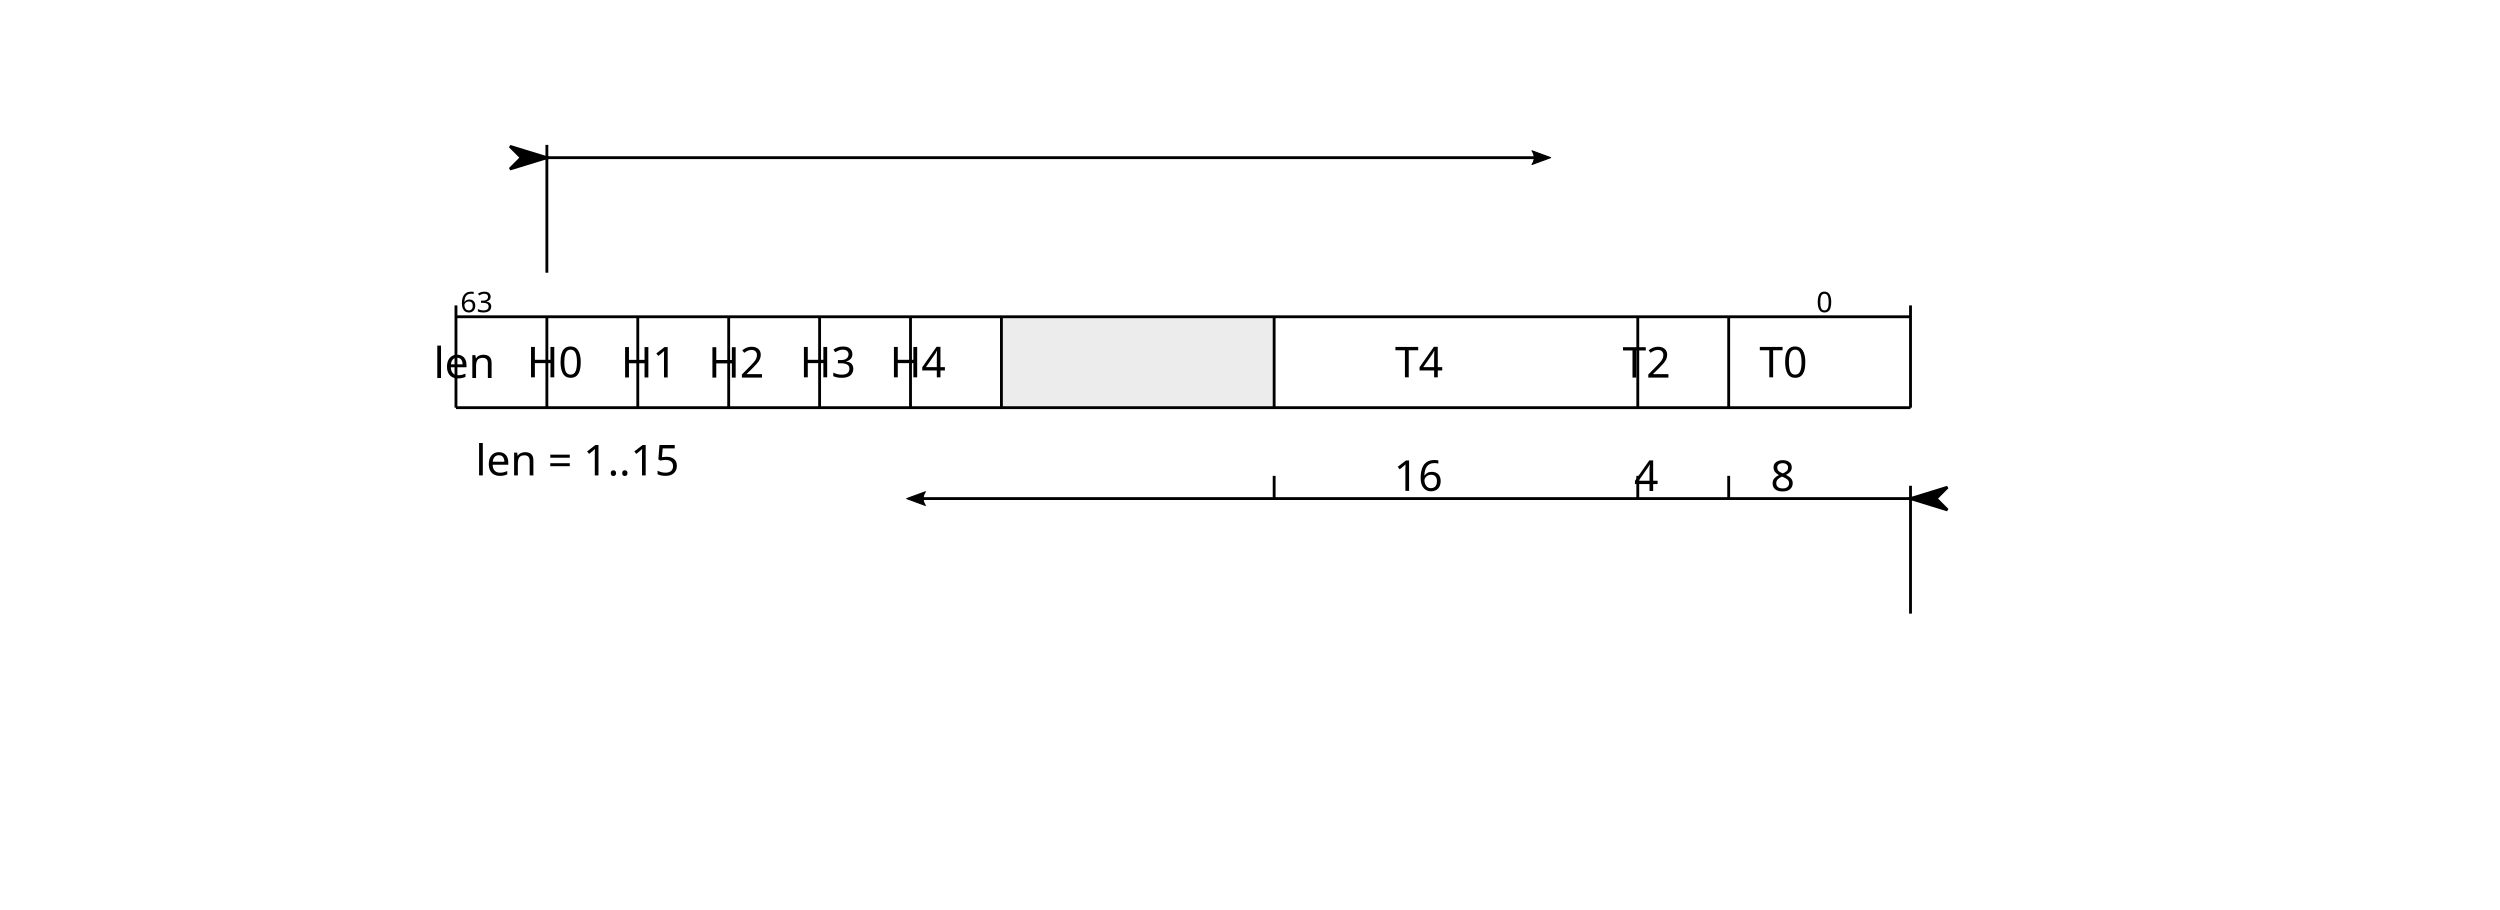
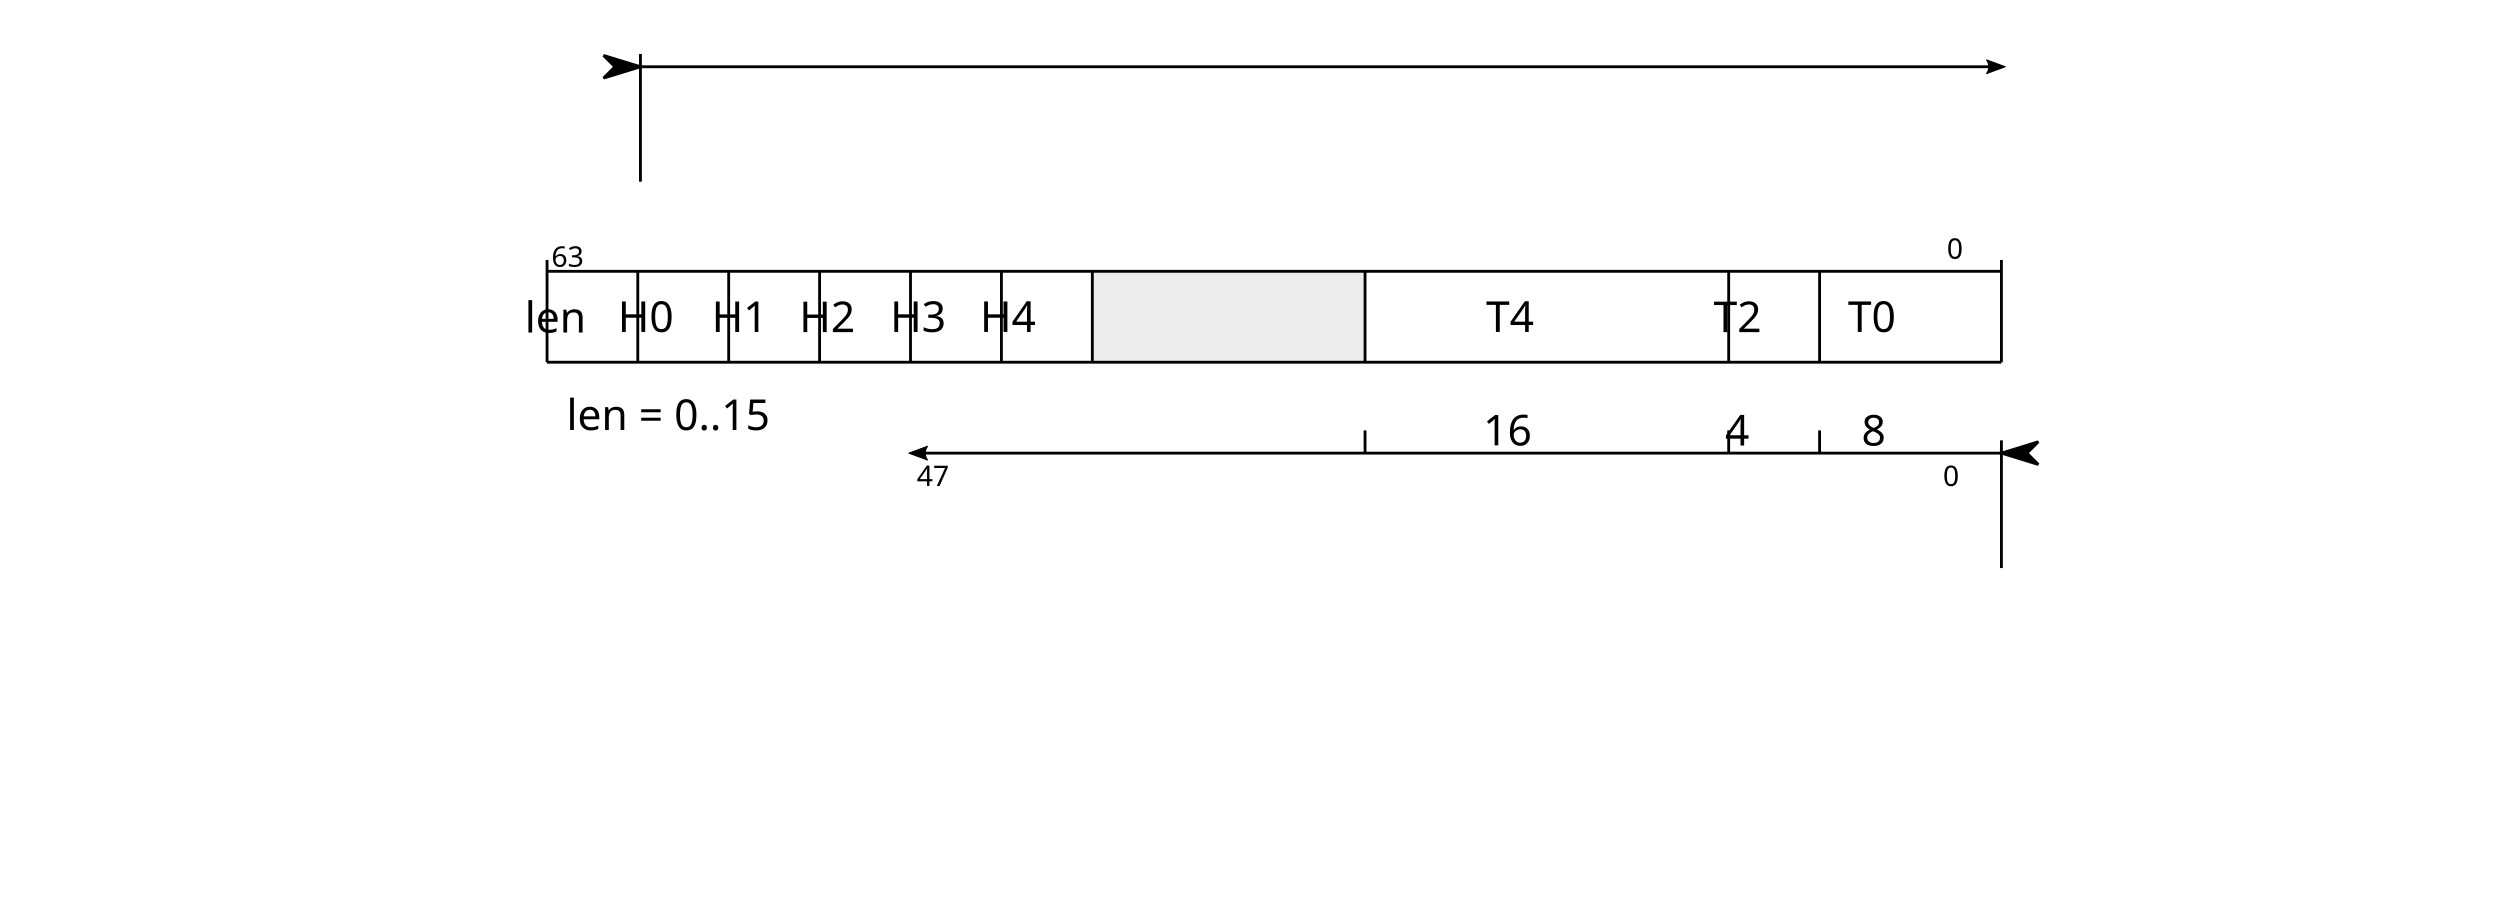
<svg xmlns="http://www.w3.org/2000/svg" width="880" height="320" viewBox="0 0 880 320" id="svg2" version="1.1">
  <defs id="defs4">
    <marker style="overflow:visible" id="DistanceEnd" refX="0.0" refY="0.0" orient="auto">
      <g id="g2301" style="stroke:#000000;stroke-opacity:1;fill:#000000;fill-opacity:1">
        <path style="fill:#000000;stroke:#000000;stroke-width:1.15;stroke-linecap:square;stroke-opacity:1;fill-opacity:1" d="M 0,0 L -2,0" id="path2316" />
        <path style="fill:#000000;fill-rule:evenodd;stroke:#000000;stroke-opacity:1;fill-opacity:1" d="M 0,0 L -13,4 L -9,0 -13,-4 L 0,0 z " id="path2312" />
        <path style="fill:#000000;stroke:#000000;stroke-width:1;stroke-linecap:square;stroke-opacity:1;fill-opacity:1" d="M 0,-4 L 0,40" id="path2314" />
      </g>
    </marker>
    <marker style="overflow:visible" id="marker7231" refX="0.0" refY="0.0" orient="auto">
      <g id="g7233" style="stroke:#000000;stroke-opacity:1;fill:#000000;fill-opacity:1">
        <path style="fill:#000000;stroke:#000000;stroke-width:1.15;stroke-linecap:square;stroke-opacity:1;fill-opacity:1" d="M 0,0 L 2,0" id="path7235" />
        <path style="fill:#000000;fill-rule:evenodd;stroke:#000000;stroke-opacity:1;fill-opacity:1" d="M 0,0 L 13,4 L 9,0 13,-4 L 0,0 z " id="path7237" />
        <path style="fill:#000000;stroke:#000000;stroke-width:1;stroke-linecap:square;stroke-opacity:1;fill-opacity:1" d="M 0,-4 L 0,40" id="path7239" />
      </g>
    </marker>
    <marker style="overflow:visible" id="DistanceStart" refX="0.0" refY="0.0" orient="auto">
      <g id="g2300" style="stroke:#000000;stroke-opacity:1;fill:#000000;fill-opacity:1">
        <path style="fill:#000000;stroke:#000000;stroke-width:1.15;stroke-linecap:square;stroke-opacity:1;fill-opacity:1" d="M 0,0 L 2,0" id="path2306" />
        <path style="fill:#000000;fill-rule:evenodd;stroke:#000000;stroke-opacity:1;fill-opacity:1" d="M 0,0 L 13,4 L 9,0 13,-4 L 0,0 z " id="path2302" />
        <path style="fill:#000000;stroke:#000000;stroke-width:1;stroke-linecap:square;stroke-opacity:1;fill-opacity:1" d="M 0,-4 L 0,40" id="path2304" />
      </g>
    </marker>
    <marker orient="auto" refY="0.0" refX="0.0" id="Arrow2Mstart" style="overflow:visible">
      <path id="path4792" style="fill-rule:evenodd;stroke-width:0.625;stroke-linejoin:round;stroke:#000000;stroke-opacity:1;fill:#000000;fill-opacity:1" d="M 8.719,4.034 L -2.207,0.016 L 8.719,-4.002 C 6.973,-1.63 6.983,1.616 8.719,4.034 z " transform="scale(0.6) translate(0,0)" />
    </marker>
    <marker orient="auto" refY="0.0" refX="0.0" id="Arrow2Mend" style="overflow:visible;">
      <path id="path4795" style="fill-rule:evenodd;stroke-width:0.625;stroke-linejoin:round;stroke:#000000;stroke-opacity:1;fill:#000000;fill-opacity:1" d="M 8.719,4.034 L -2.207,0.016 L 8.719,-4.002 C 6.973,-1.63 6.983,1.616 8.719,4.034 z " transform="scale(0.6) rotate(180) translate(0,0)" />
    </marker>
    <marker orient="auto" refY="0" refX="0" id="Arrow2Mstart-6" style="overflow:visible">
      <path id="path4792-6" style="fill:#000000;fill-opacity:1;fill-rule:evenodd;stroke:#000000;stroke-width:0.625;stroke-linejoin:round;stroke-opacity:1" d="M 8.719,4.034 -2.207,0.016 8.719,-4.002 c -1.745,2.372 -1.735,5.617 -6e-7,8.035 z" transform="scale(0.6,0.6)" />
    </marker>
    <marker orient="auto" refY="0" refX="0" id="Arrow2Mend-0" style="overflow:visible">
      <path id="path4795-7" style="fill:#000000;fill-opacity:1;fill-rule:evenodd;stroke:#000000;stroke-width:0.625;stroke-linejoin:round;stroke-opacity:1" d="M 8.719,4.034 -2.207,0.016 8.719,-4.002 c -1.745,2.372 -1.735,5.617 -6e-7,8.035 z" transform="scale(-0.6,-0.6)" />
    </marker>
  </defs>
  <g id="layer1" transform="translate(0.5,-880.5)">
-     <rect style="color:#000000;clip-rule:nonzero;display:inline;overflow:visible;visibility:visible;opacity:1;isolation:auto;mix-blend-mode:normal;color-interpolation:sRGB;color-interpolation-filters:linearRGB;solid-color:#000000;solid-opacity:1;fill:#ececec;fill-opacity:1;fill-rule:evenodd;stroke:none;stroke-width:1;stroke-linecap:butt;stroke-linejoin:miter;stroke-miterlimit:4;stroke-dasharray:4, 4;stroke-dashoffset:0;stroke-opacity:1;color-rendering:auto;image-rendering:auto;shape-rendering:auto;text-rendering:auto;enable-background:accumulate" id="rect4274" width="96" height="32" x="352" y="992" />
-     <path style="fill:none;fill-rule:evenodd;stroke:#000000;stroke-width:1px;stroke-linecap:butt;stroke-linejoin:miter;stroke-opacity:1" d="m 160,992 512,0" id="path4140" />
-     <path style="fill:none;fill-rule:evenodd;stroke:#000000;stroke-width:1px;stroke-linecap:butt;stroke-linejoin:miter;stroke-opacity:1" d="m 672,1024 0,-36" id="path4140-5" />
-     <path style="fill:none;fill-rule:evenodd;stroke:#000000;stroke-width:1px;stroke-linecap:butt;stroke-linejoin:miter;stroke-opacity:1" d="m 192,1024 0,-32" id="path4140-5-1" />
-     <path style="fill:none;fill-rule:evenodd;stroke:#000000;stroke-width:1px;stroke-linecap:butt;stroke-linejoin:miter;stroke-opacity:1" d="m 576,1024 0,-32" id="path4140-5-3-7-1" />
-     <path style="fill:none;fill-rule:evenodd;stroke:#000000;stroke-width:1px;stroke-linecap:butt;stroke-linejoin:miter;stroke-opacity:1" d="m 160,1024 512,0" id="path4140-1" />
-     <text xml:space="preserve" style="font-style:normal;font-weight:normal;font-size:20px;line-height:125%;font-family:sans-serif;text-align:end;letter-spacing:0px;word-spacing:0px;text-anchor:end;fill:#000000;fill-opacity:1;stroke:none;stroke-width:1px;stroke-linecap:butt;stroke-linejoin:miter;stroke-opacity:1" x="670.576" y="990.402" id="text3491">
-       <tspan id="tspan3493" x="670.576" y="990.402" style="font-size:10px;text-align:end;text-anchor:end">0</tspan>
+     <rect style="color:#000000;clip-rule:nonzero;display:inline;overflow:visible;visibility:visible;opacity:1;isolation:auto;mix-blend-mode:normal;color-interpolation:sRGB;color-interpolation-filters:linearRGB;solid-color:#000000;solid-opacity:1;fill:#ececec;fill-opacity:1;fill-rule:evenodd;stroke:none;stroke-width:1;stroke-linecap:butt;stroke-linejoin:miter;stroke-miterlimit:4;stroke-dasharray:4, 4;stroke-dashoffset:0;stroke-opacity:1;color-rendering:auto;image-rendering:auto;shape-rendering:auto;text-rendering:auto;enable-background:accumulate" id="rect4274" width="95.813" height="32.004" x="384" y="976" />
+     <path style="fill:none;fill-rule:evenodd;stroke:#000000;stroke-width:0.999px;stroke-linecap:butt;stroke-linejoin:miter;stroke-opacity:1" d="m 192,976 512,0" id="path4140" />
+     <path style="fill:none;fill-rule:evenodd;stroke:#000000;stroke-width:0.999px;stroke-linecap:butt;stroke-linejoin:miter;stroke-opacity:1" d="m 704,1008 0,-36.005" id="path4140-5" />
+     <path style="fill:none;fill-rule:evenodd;stroke:#000000;stroke-width:0.999px;stroke-linecap:butt;stroke-linejoin:miter;stroke-opacity:1" d="m 224,1008.002 0,-32.004" id="path4140-5-1" />
+     <path style="fill:none;fill-rule:evenodd;stroke:#000000;stroke-width:0.999px;stroke-linecap:butt;stroke-linejoin:miter;stroke-opacity:1" d="m 608,1008.002 0,-32.004" id="path4140-5-3-7-1" />
+     <path style="fill:none;fill-rule:evenodd;stroke:#000000;stroke-width:0.999px;stroke-linecap:butt;stroke-linejoin:miter;stroke-opacity:1" d="m 192,1008 512,0" id="path4140-1" />
+     <text xml:space="preserve" style="font-style:normal;font-weight:normal;font-size:19.982px;line-height:125%;font-family:sans-serif;text-align:center;letter-spacing:0px;word-spacing:0px;text-anchor:middle;fill:#000000;fill-opacity:1;stroke:none;stroke-width:1px;stroke-linecap:butt;stroke-linejoin:miter;stroke-opacity:1" x="701.346" y="970.562" id="text3491" transform="scale(0.9989598,1.001041)">
+       <tspan id="tspan3493" x="701.346" y="970.562" style="font-size:9.991px;text-align:center;text-anchor:middle">0</tspan>
    </text>
-     <text xml:space="preserve" style="font-style:normal;font-weight:normal;font-size:20px;line-height:125%;font-family:sans-serif;text-align:center;letter-spacing:0px;word-spacing:0px;text-anchor:middle;fill:#000000;fill-opacity:1;stroke:none;stroke-width:1px;stroke-linecap:butt;stroke-linejoin:miter;stroke-opacity:1" x="240.93" y="1013.358" id="text3491-1-4-8">
-       <tspan id="tspan3493-9-8-1" x="240.93" y="1013.358" style="font-size:15px;text-align:center;text-anchor:middle">H1</tspan>
+     <text xml:space="preserve" style="font-style:normal;font-weight:normal;font-size:19.982px;line-height:125%;font-family:sans-serif;text-align:center;letter-spacing:0px;word-spacing:0px;text-anchor:middle;fill:#000000;fill-opacity:1;stroke:none;stroke-width:1px;stroke-linecap:butt;stroke-linejoin:miter;stroke-opacity:1" x="273.119" y="996.321" id="text3491-1-4-8" transform="scale(0.9989598,1.001041)">
+       <tspan id="tspan3493-9-8-1" x="273.119" y="996.321" style="font-size:14.986px;text-align:center;text-anchor:middle">H1</tspan>
    </text>
-     <text xml:space="preserve" style="font-style:normal;font-weight:normal;font-size:20px;line-height:125%;font-family:sans-serif;text-align:center;letter-spacing:0px;word-spacing:0px;text-anchor:middle;fill:#000000;fill-opacity:1;stroke:none;stroke-width:1px;stroke-linecap:butt;stroke-linejoin:miter;stroke-opacity:1" x="175.945" y="1013.552" id="text3491-1-4-8-3">
-       <tspan id="tspan3493-9-8-1-3" x="175.945" y="1013.552" style="font-size:15px;text-align:center;text-anchor:middle">len</tspan>
+     <text xml:space="preserve" style="font-style:normal;font-weight:normal;font-size:19.982px;line-height:125%;font-family:sans-serif;text-align:center;letter-spacing:0px;word-spacing:0px;text-anchor:middle;fill:#000000;fill-opacity:1;stroke:none;stroke-width:1px;stroke-linecap:butt;stroke-linejoin:miter;stroke-opacity:1" x="208.193" y="996.515" id="text3491-1-4-8-3" transform="scale(0.9989598,1.001041)">
+       <tspan id="tspan3493-9-8-1-3" x="208.193" y="996.515" style="font-size:14.986px;text-align:center;text-anchor:middle">len</tspan>
    </text>
-     <path style="fill:none;fill-rule:evenodd;stroke:#000000;stroke-width:1px;stroke-linecap:butt;stroke-linejoin:miter;stroke-opacity:1" d="m 448,1024 0,-32" id="path4140-5-3-7-1-9" />
-     <path style="fill:none;fill-rule:evenodd;stroke:#000000;stroke-width:1px;stroke-linecap:butt;stroke-linejoin:miter;stroke-opacity:1" d="m 224,1024 0,-32" id="path4140-5-1-4-7" />
-     <path style="fill:none;fill-rule:evenodd;stroke:#000000;stroke-width:1px;stroke-linecap:butt;stroke-linejoin:miter;stroke-opacity:1" d="m 256,1024 0,-32" id="path4140-5-3-7-1-1-0" />
-     <path style="fill:none;fill-rule:evenodd;stroke:#000000;stroke-width:1px;stroke-linecap:butt;stroke-linejoin:miter;stroke-opacity:1" d="m 160,1024 0,-36" id="path4140-5-3-7-1-1-0-1" />
-     <path style="fill:none;fill-rule:evenodd;stroke:#000000;stroke-width:1px;stroke-linecap:butt;stroke-linejoin:miter;stroke-opacity:1" d="m 608,1024 0,-32" id="path4140-5-3-7-1-8" />
-     <text xml:space="preserve" style="font-style:normal;font-weight:normal;font-size:20px;line-height:125%;font-family:sans-serif;text-align:center;letter-spacing:0px;word-spacing:0px;text-anchor:middle;fill:#000000;fill-opacity:1;stroke:none;stroke-width:1px;stroke-linecap:butt;stroke-linejoin:miter;stroke-opacity:1" x="207.813" y="1013.332" id="text3491-1-4-8-0">
-       <tspan id="tspan3493-9-8-1-37" x="207.813" y="1013.332" style="font-size:15px;text-align:center;text-anchor:middle">H0</tspan>
+     <path style="fill:none;fill-rule:evenodd;stroke:#000000;stroke-width:0.999px;stroke-linecap:butt;stroke-linejoin:miter;stroke-opacity:1" d="m 480,1008.002 0,-32.004" id="path4140-5-3-7-1-9" />
+     <path style="fill:none;fill-rule:evenodd;stroke:#000000;stroke-width:0.999px;stroke-linecap:butt;stroke-linejoin:miter;stroke-opacity:1" d="m 256,1008.002 0,-32.004" id="path4140-5-1-4-7" />
+     <path style="fill:none;fill-rule:evenodd;stroke:#000000;stroke-width:0.999px;stroke-linecap:butt;stroke-linejoin:miter;stroke-opacity:1" d="m 288,1008.002 0,-32.004" id="path4140-5-3-7-1-1-0" />
+     <path style="fill:none;fill-rule:evenodd;stroke:#000000;stroke-width:0.999px;stroke-linecap:butt;stroke-linejoin:miter;stroke-opacity:1" d="m 192.062,1008.002 0,-36.005" id="path4140-5-3-7-1-1-0-1" />
+     <path style="fill:none;fill-rule:evenodd;stroke:#000000;stroke-width:0.999px;stroke-linecap:butt;stroke-linejoin:miter;stroke-opacity:1" d="m 640,1008.002 0,-32.004" id="path4140-5-3-7-1-8" />
+     <text xml:space="preserve" style="font-style:normal;font-weight:normal;font-size:19.982px;line-height:125%;font-family:sans-serif;text-align:center;letter-spacing:0px;word-spacing:0px;text-anchor:middle;fill:#000000;fill-opacity:1;stroke:none;stroke-width:1px;stroke-linecap:butt;stroke-linejoin:miter;stroke-opacity:1" x="240.032" y="996.295" id="text3491-1-4-8-0" transform="scale(0.9989598,1.001041)">
+       <tspan id="tspan3493-9-8-1-37" x="240.032" y="996.295" style="font-size:14.986px;text-align:center;text-anchor:middle">H0</tspan>
    </text>
-     <text xml:space="preserve" style="font-style:normal;font-weight:normal;font-size:20px;line-height:125%;font-family:sans-serif;text-align:end;letter-spacing:0px;word-spacing:0px;text-anchor:end;fill:#000000;fill-opacity:1;stroke:none;stroke-width:1px;stroke-linecap:butt;stroke-linejoin:miter;stroke-opacity:1" x="161.541" y="990.402" id="text3491-1-4-6-3">
-       <tspan id="tspan3493-9-8-4-5" x="161.541" y="990.402" style="font-size:10px;text-align:start;text-anchor:start">63</tspan>
+     <text xml:space="preserve" style="font-style:normal;font-weight:normal;font-size:19.982px;line-height:125%;font-family:sans-serif;text-align:end;letter-spacing:0px;word-spacing:0px;text-anchor:end;fill:#000000;fill-opacity:1;stroke:none;stroke-width:1px;stroke-linecap:butt;stroke-linejoin:miter;stroke-opacity:1" x="193.802" y="973.386" id="text3491-1-4-6-3" transform="scale(0.9989598,1.001041)">
+       <tspan id="tspan3493-9-8-4-5" x="193.802" y="973.386" style="font-size:9.991px;text-align:start;text-anchor:start">63</tspan>
    </text>
-     <text xml:space="preserve" style="font-style:normal;font-weight:normal;font-size:20px;line-height:125%;font-family:sans-serif;text-align:center;letter-spacing:0px;word-spacing:0px;text-anchor:middle;fill:#000000;fill-opacity:1;stroke:none;stroke-width:1px;stroke-linecap:butt;stroke-linejoin:miter;stroke-opacity:1" x="271.663" y="1013.405" id="text3491-1-4-8-0-7">
-       <tspan id="tspan3493-9-8-1-37-3" x="271.663" y="1013.405" style="font-size:15px;text-align:center;text-anchor:middle">H2</tspan>
+     <text xml:space="preserve" style="font-style:normal;font-weight:normal;font-size:19.982px;line-height:125%;font-family:sans-serif;text-align:center;letter-spacing:0px;word-spacing:0px;text-anchor:middle;fill:#000000;fill-opacity:1;stroke:none;stroke-width:1px;stroke-linecap:butt;stroke-linejoin:miter;stroke-opacity:1" x="303.98" y="996.368" id="text3491-1-4-8-0-7" transform="scale(0.9989598,1.001041)">
+       <tspan id="tspan3493-9-8-1-37-3" x="303.98" y="996.368" style="font-size:14.986px;text-align:center;text-anchor:middle">H2</tspan>
    </text>
-     <text xml:space="preserve" style="font-style:normal;font-weight:normal;font-size:20px;line-height:125%;font-family:sans-serif;text-align:center;letter-spacing:0px;word-spacing:0px;text-anchor:middle;fill:#000000;fill-opacity:1;stroke:none;stroke-width:1px;stroke-linecap:butt;stroke-linejoin:miter;stroke-opacity:1" x="303.875" y="1013.332" id="text3491-1-4-8-0-7-9">
-       <tspan id="tspan3493-9-8-1-37-3-5" x="303.875" y="1013.332" style="font-size:15px;text-align:center;text-anchor:middle">H3</tspan>
+     <text xml:space="preserve" style="font-style:normal;font-weight:normal;font-size:19.982px;line-height:125%;font-family:sans-serif;text-align:center;letter-spacing:0px;word-spacing:0px;text-anchor:middle;fill:#000000;fill-opacity:1;stroke:none;stroke-width:1px;stroke-linecap:butt;stroke-linejoin:miter;stroke-opacity:1" x="336.008" y="996.295" id="text3491-1-4-8-0-7-9" transform="scale(0.9989598,1.001041)">
+       <tspan id="tspan3493-9-8-1-37-3-5" x="336.008" y="996.295" style="font-size:14.986px;text-align:center;text-anchor:middle">H3</tspan>
    </text>
-     <text xml:space="preserve" style="font-style:normal;font-weight:normal;font-size:20px;line-height:125%;font-family:sans-serif;text-align:center;letter-spacing:0px;word-spacing:0px;text-anchor:middle;fill:#000000;fill-opacity:1;stroke:none;stroke-width:1px;stroke-linecap:butt;stroke-linejoin:miter;stroke-opacity:1" x="335.557" y="1013.332" id="text3491-1-4-8-0-7-8">
-       <tspan id="tspan3493-9-8-1-37-3-7" x="335.557" y="1013.332" style="font-size:15px;text-align:center;text-anchor:middle">H4</tspan>
+     <text xml:space="preserve" style="font-style:normal;font-weight:normal;font-size:19.982px;line-height:125%;font-family:sans-serif;text-align:center;letter-spacing:0px;word-spacing:0px;text-anchor:middle;fill:#000000;fill-opacity:1;stroke:none;stroke-width:1px;stroke-linecap:butt;stroke-linejoin:miter;stroke-opacity:1" x="367.66" y="996.295" id="text3491-1-4-8-0-7-8" transform="scale(0.9989598,1.001041)">
+       <tspan id="tspan3493-9-8-1-37-3-7" x="367.66" y="996.295" style="font-size:14.986px;text-align:center;text-anchor:middle">H4</tspan>
    </text>
-     <path style="fill:none;fill-rule:evenodd;stroke:#000000;stroke-width:1px;stroke-linecap:butt;stroke-linejoin:miter;stroke-opacity:1;marker-start:url(#Arrow2Mstart);marker-end:url(#DistanceStart)" d="m 320,1056 352,0" id="path4140-1-2" />
-     <text xml:space="preserve" style="font-style:normal;font-weight:normal;font-size:20px;line-height:125%;font-family:sans-serif;text-align:center;letter-spacing:0px;word-spacing:0px;text-anchor:middle;fill:#000000;fill-opacity:1;stroke:none;stroke-width:1px;stroke-linecap:butt;stroke-linejoin:miter;stroke-opacity:1" x="640.253" y="1013.332" id="text3491-1-4-8-0-2">
-       <tspan id="tspan3493-9-8-1-37-31" x="640.253" y="1013.332" style="font-size:15px;text-align:center;text-anchor:middle">T0</tspan>
+     <path style="fill:none;fill-rule:evenodd;stroke:#000000;stroke-width:0.999px;stroke-linecap:butt;stroke-linejoin:miter;stroke-opacity:1;marker-start:url(#Arrow2Mstart);marker-end:url(#DistanceStart)" d="M 320.747,1040 704,1040" id="path4140-1-2" />
+     <text xml:space="preserve" style="font-style:normal;font-weight:normal;font-size:19.982px;line-height:125%;font-family:sans-serif;text-align:center;letter-spacing:0px;word-spacing:0px;text-anchor:middle;fill:#000000;fill-opacity:1;stroke:none;stroke-width:1px;stroke-linecap:butt;stroke-linejoin:miter;stroke-opacity:1" x="672.08" y="996.295" id="text3491-1-4-8-0-2" transform="scale(0.9989598,1.001041)">
+       <tspan id="tspan3493-9-8-1-37-31" x="672.08" y="996.295" style="font-size:14.986px;text-align:center;text-anchor:middle">T0</tspan>
    </text>
-     <text xml:space="preserve" style="font-style:normal;font-weight:normal;font-size:20px;line-height:125%;font-family:sans-serif;text-align:center;letter-spacing:0px;word-spacing:0px;text-anchor:middle;fill:#000000;fill-opacity:1;stroke:none;stroke-width:1px;stroke-linecap:butt;stroke-linejoin:miter;stroke-opacity:1" x="592.103" y="1013.405" id="text3491-1-4-8-0-2-5">
-       <tspan id="tspan3493-9-8-1-37-31-1" x="592.103" y="1013.405" style="font-size:15px;text-align:center;text-anchor:middle">T2</tspan>
+     <text xml:space="preserve" style="font-style:normal;font-weight:normal;font-size:19.982px;line-height:125%;font-family:sans-serif;text-align:center;letter-spacing:0px;word-spacing:0px;text-anchor:middle;fill:#000000;fill-opacity:1;stroke:none;stroke-width:1px;stroke-linecap:butt;stroke-linejoin:miter;stroke-opacity:1" x="624.752" y="996.368" id="text3491-1-4-8-0-2-5" transform="scale(0.9989598,1.001041)">
+       <tspan id="tspan3493-9-8-1-37-31-1" x="624.752" y="996.368" style="font-size:14.986px;text-align:center;text-anchor:middle">T2</tspan>
    </text>
-     <text xml:space="preserve" style="font-style:normal;font-weight:normal;font-size:20px;line-height:125%;font-family:sans-serif;text-align:center;letter-spacing:0px;word-spacing:0px;text-anchor:middle;fill:#000000;fill-opacity:1;stroke:none;stroke-width:1px;stroke-linecap:butt;stroke-linejoin:miter;stroke-opacity:1" x="166.857" y="1047.853" id="text3491-1-4-8-3-5">
-       <tspan id="tspan3493-9-8-1-3-1" x="166.857" y="1047.853" style="font-size:15px;text-align:start;text-anchor:start">len = 1..15</tspan>
+     <text xml:space="preserve" style="font-style:normal;font-weight:normal;font-size:19.982px;line-height:125%;font-family:sans-serif;text-align:center;letter-spacing:0px;word-spacing:0px;text-anchor:middle;fill:#000000;fill-opacity:1;stroke:none;stroke-width:1px;stroke-linecap:butt;stroke-linejoin:miter;stroke-opacity:1" x="199.113" y="1030.785" id="text3491-1-4-8-3-5" transform="scale(0.9989598,1.001041)">
+       <tspan id="tspan3493-9-8-1-3-1" x="199.113" y="1030.785" style="font-size:14.986px;text-align:start;text-anchor:start">len = 0..15</tspan>
    </text>
-     <path style="fill:none;fill-rule:evenodd;stroke:#000000;stroke-width:1px;stroke-linecap:butt;stroke-linejoin:miter;stroke-opacity:1;marker-start:url(#DistanceEnd);marker-end:url(#Arrow2Mend-0)" d="m 192,936 352,0" id="path4140-1-2-6" />
-     <text xml:space="preserve" style="font-style:normal;font-weight:normal;font-size:20px;line-height:125%;font-family:sans-serif;text-align:center;letter-spacing:0px;word-spacing:0px;text-anchor:middle;fill:#000000;fill-opacity:1;stroke:none;stroke-width:1px;stroke-linecap:butt;stroke-linejoin:miter;stroke-opacity:1" x="511.996" y="1013.332" id="text3491-1-4-8-0-2-5-8">
-       <tspan id="tspan3493-9-8-1-37-31-1-1" x="511.996" y="1013.332" style="font-size:15px;text-align:center;text-anchor:middle">T4</tspan>
+     <path style="fill:none;fill-rule:evenodd;stroke:#000000;stroke-width:0.999px;stroke-linecap:butt;stroke-linejoin:miter;stroke-opacity:1;marker-start:url(#DistanceEnd);marker-end:url(#Arrow2Mend-0)" d="M 224.933,904 704,904" id="path4140-1-2-6" />
+     <text xml:space="preserve" style="font-style:normal;font-weight:normal;font-size:19.982px;line-height:125%;font-family:sans-serif;text-align:center;letter-spacing:0px;word-spacing:0px;text-anchor:middle;fill:#000000;fill-opacity:1;stroke:none;stroke-width:1px;stroke-linecap:butt;stroke-linejoin:miter;stroke-opacity:1" x="544.563" y="996.295" id="text3491-1-4-8-0-2-5-8" transform="scale(0.9989598,1.001041)">
+       <tspan id="tspan3493-9-8-1-37-31-1-1" x="544.563" y="996.295" style="font-size:14.986px;text-align:center;text-anchor:middle">T4</tspan>
    </text>
-     <text xml:space="preserve" style="font-style:normal;font-weight:normal;font-size:20px;line-height:125%;font-family:sans-serif;text-align:center;letter-spacing:0px;word-spacing:0px;text-anchor:middle;fill:#000000;fill-opacity:1;stroke:none;stroke-width:1px;stroke-linecap:butt;stroke-linejoin:miter;stroke-opacity:1" x="640.007" y="1053.332" id="text3491-1-4-8-0-2-2">
-       <tspan id="tspan3493-9-8-1-37-31-8" x="640.007" y="1053.332" style="font-size:15px;text-align:center;text-anchor:middle">8</tspan>
+     <text xml:space="preserve" style="font-style:normal;font-weight:normal;font-size:19.982px;line-height:125%;font-family:sans-serif;text-align:center;letter-spacing:0px;word-spacing:0px;text-anchor:middle;fill:#000000;fill-opacity:1;stroke:none;stroke-width:1px;stroke-linecap:butt;stroke-linejoin:miter;stroke-opacity:1" x="672.707" y="1036.254" id="text3491-1-4-8-0-2-2" transform="scale(0.9989598,1.001041)">
+       <tspan id="tspan3493-9-8-1-37-31-8" x="672.707" y="1036.254" style="font-size:14.986px;text-align:center;text-anchor:middle">8</tspan>
    </text>
-     <path style="fill:none;fill-rule:evenodd;stroke:#000000;stroke-width:1px;stroke-linecap:butt;stroke-linejoin:miter;stroke-opacity:1" d="m 608,1056 0,-8" id="path4140-5-1-4-7-4" />
-     <text xml:space="preserve" style="font-style:normal;font-weight:normal;font-size:20px;line-height:125%;font-family:sans-serif;text-align:center;letter-spacing:0px;word-spacing:0px;text-anchor:middle;fill:#000000;fill-opacity:1;stroke:none;stroke-width:1px;stroke-linecap:butt;stroke-linejoin:miter;stroke-opacity:1" x="591.982" y="1053.332" id="text3491-1-4-8-0-2-2-9">
-       <tspan id="tspan3493-9-8-1-37-31-8-7" x="591.982" y="1053.332" style="font-size:15px;text-align:center;text-anchor:middle">4</tspan>
+     <path style="fill:none;fill-rule:evenodd;stroke:#000000;stroke-width:0.999px;stroke-linecap:butt;stroke-linejoin:miter;stroke-opacity:1" d="m 640,1040.001 0,-8.001" id="path4140-5-1-4-7-4" />
+     <text xml:space="preserve" style="font-style:normal;font-weight:normal;font-size:19.982px;line-height:125%;font-family:sans-serif;text-align:center;letter-spacing:0px;word-spacing:0px;text-anchor:middle;fill:#000000;fill-opacity:1;stroke:none;stroke-width:1px;stroke-linecap:butt;stroke-linejoin:miter;stroke-opacity:1" x="624.631" y="1036.254" id="text3491-1-4-8-0-2-2-9" transform="scale(0.9989598,1.001041)">
+       <tspan id="tspan3493-9-8-1-37-31-8-7" x="624.631" y="1036.254" style="font-size:14.986px;text-align:center;text-anchor:middle">4</tspan>
    </text>
-     <path style="fill:none;fill-rule:evenodd;stroke:#000000;stroke-width:1px;stroke-linecap:butt;stroke-linejoin:miter;stroke-opacity:1" d="m 576,1056 0,-8" id="path4140-5-1-4-7-4-0" />
-     <path style="fill:none;fill-rule:evenodd;stroke:#000000;stroke-width:1px;stroke-linecap:butt;stroke-linejoin:miter;stroke-opacity:1" d="m 448,1056 0,-8" id="path4140-5-1-4-7-4-0-8" />
-     <text xml:space="preserve" style="font-style:normal;font-weight:normal;font-size:20px;line-height:125%;font-family:sans-serif;text-align:center;letter-spacing:0px;word-spacing:0px;text-anchor:middle;fill:#000000;fill-opacity:1;stroke:none;stroke-width:1px;stroke-linecap:butt;stroke-linejoin:miter;stroke-opacity:1" x="511.744" y="1053.284" id="text3491-1-4-8-0-2-2-9-4">
-       <tspan id="tspan3493-9-8-1-37-31-8-7-0" x="511.744" y="1053.284" style="font-size:15px;text-align:center;text-anchor:middle">16</tspan>
+     <path style="fill:none;fill-rule:evenodd;stroke:#000000;stroke-width:0.999px;stroke-linecap:butt;stroke-linejoin:miter;stroke-opacity:1" d="m 608,1040.001 0,-8.001" id="path4140-5-1-4-7-4-0" />
+     <path style="fill:none;fill-rule:evenodd;stroke:#000000;stroke-width:0.999px;stroke-linecap:butt;stroke-linejoin:miter;stroke-opacity:1" d="m 480,1040.001 0,-8.001" id="path4140-5-1-4-7-4-0-8" />
+     <text xml:space="preserve" style="font-style:normal;font-weight:normal;font-size:19.982px;line-height:125%;font-family:sans-serif;text-align:center;letter-spacing:0px;word-spacing:0px;text-anchor:middle;fill:#000000;fill-opacity:1;stroke:none;stroke-width:1px;stroke-linecap:butt;stroke-linejoin:miter;stroke-opacity:1" x="543.688" y="1036.211" id="text3491-1-4-8-0-2-2-9-4" transform="scale(0.9989598,1.001041)">
+       <tspan id="tspan3493-9-8-1-37-31-8-7-0" x="543.688" y="1036.211" style="font-size:14.986px;text-align:center;text-anchor:middle">16</tspan>
    </text>
-     <path style="fill:none;fill-rule:evenodd;stroke:#000000;stroke-width:1px;stroke-linecap:butt;stroke-linejoin:miter;stroke-opacity:1" d="m 288,1024 0,-32" id="path4140-5-3-7-1-1-0-5" />
-     <path style="fill:none;fill-rule:evenodd;stroke:#000000;stroke-width:1px;stroke-linecap:butt;stroke-linejoin:miter;stroke-opacity:1" d="m 320,1024 0,-32" id="path4140-5-3-7-1-1-0-2" />
-     <path style="fill:none;fill-rule:evenodd;stroke:#000000;stroke-width:1px;stroke-linecap:butt;stroke-linejoin:miter;stroke-opacity:1" d="m 352,1024 0,-32" id="path4140-5-3-7-1-1-0-12" />
+     <path style="fill:none;fill-rule:evenodd;stroke:#000000;stroke-width:0.999px;stroke-linecap:butt;stroke-linejoin:miter;stroke-opacity:1" d="m 320,1008 0,-32.004" id="path4140-5-3-7-1-1-0-5" />
+     <path style="fill:none;fill-rule:evenodd;stroke:#000000;stroke-width:0.999px;stroke-linecap:butt;stroke-linejoin:miter;stroke-opacity:1" d="m 352,1008.002 0,-32.004" id="path4140-5-3-7-1-1-0-2" />
+     <path style="fill:none;fill-rule:evenodd;stroke:#000000;stroke-width:0.999px;stroke-linecap:butt;stroke-linejoin:miter;stroke-opacity:1" d="m 384,1008.002 0,-32.004" id="path4140-5-3-7-1-1-0-12" />
+     <text xml:space="preserve" style="font-style:normal;font-weight:normal;font-size:19.982px;line-height:125%;font-family:sans-serif;text-align:end;letter-spacing:0px;word-spacing:0px;text-anchor:end;fill:#000000;fill-opacity:1;stroke:none;stroke-width:1px;stroke-linecap:butt;stroke-linejoin:miter;stroke-opacity:1" x="322.527" y="1050.469" id="text3491-1-4-6-3-1" transform="scale(0.9989598,1.001041)">
+       <tspan id="tspan3493-9-8-4-5-6" x="322.527" y="1050.469" style="font-size:9.991px;text-align:start;text-anchor:start">47</tspan>
+     </text>
+     <text xml:space="preserve" style="font-style:normal;font-weight:normal;font-size:19.982px;line-height:125%;font-family:sans-serif;text-align:center;letter-spacing:0px;word-spacing:0px;text-anchor:middle;fill:#000000;fill-opacity:1;stroke:none;stroke-width:1px;stroke-linecap:butt;stroke-linejoin:miter;stroke-opacity:1" x="699.982" y="1050.478" id="text3491-1-4-6-3-1-4" transform="scale(0.9989598,1.001041)">
+       <tspan id="tspan3493-9-8-4-5-6-2" x="699.982" y="1050.478" style="font-size:9.991px;text-align:center;text-anchor:middle">0</tspan>
+     </text>
  </g>
</svg>
